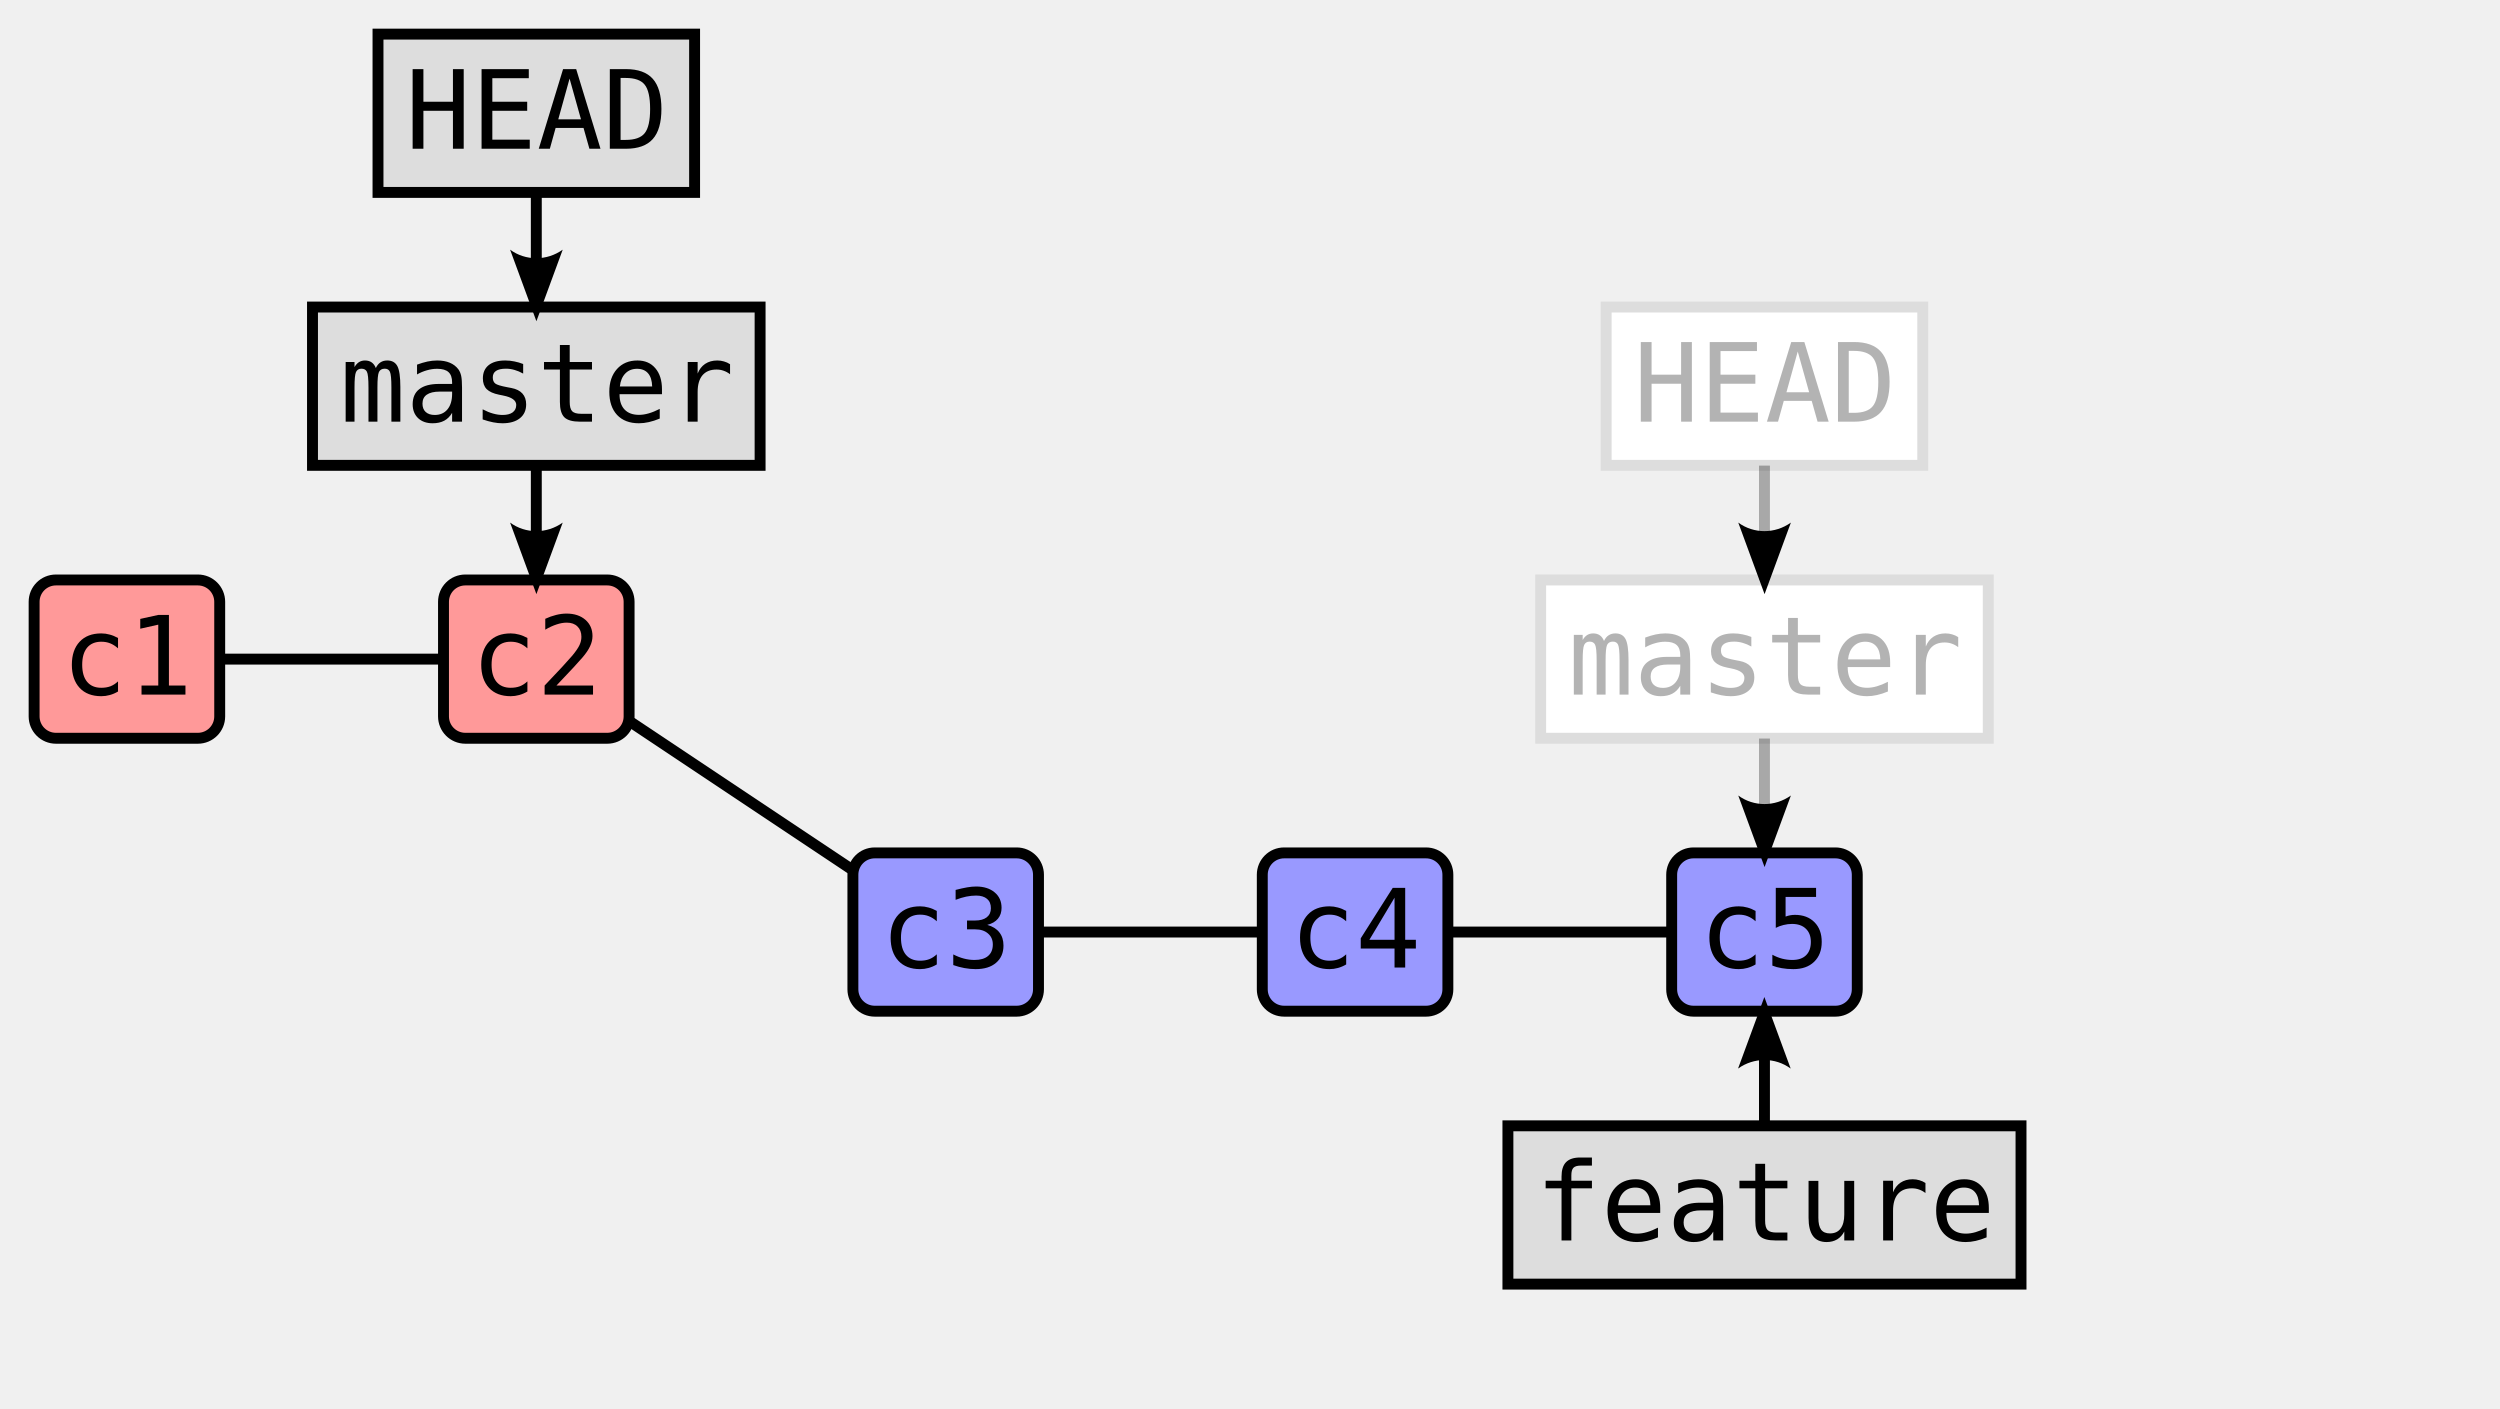
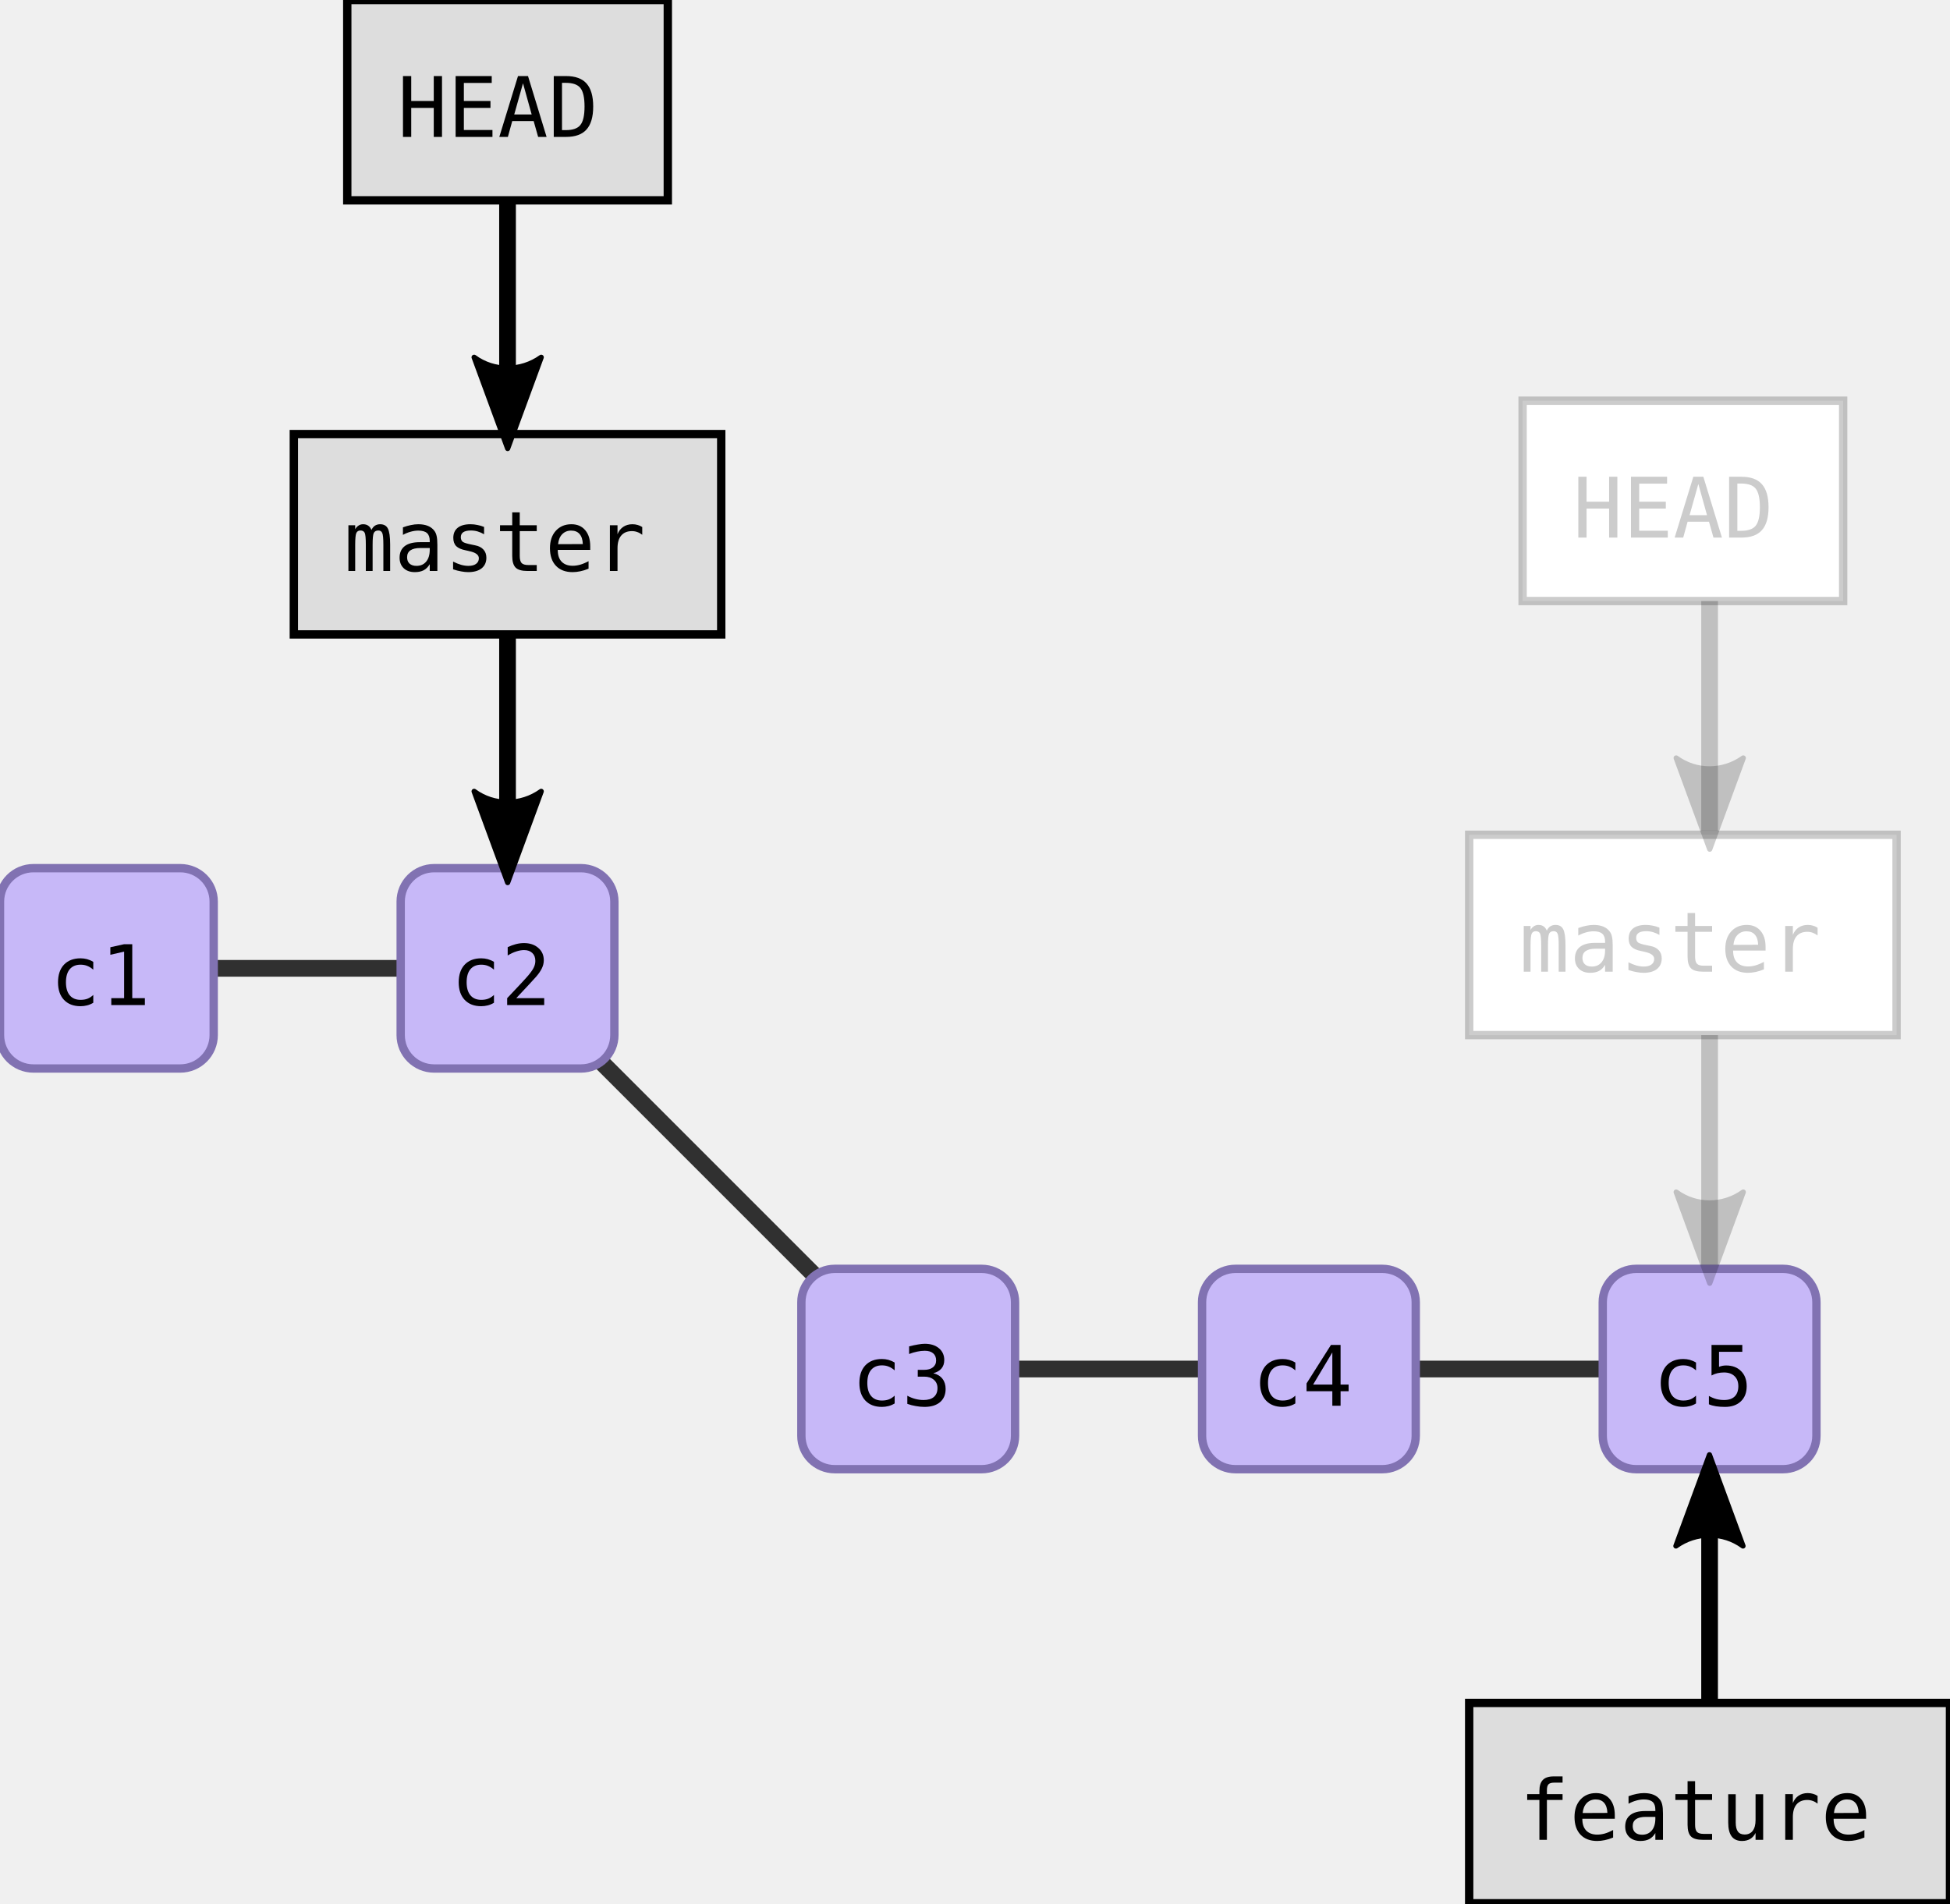
- <svg xmlns="http://www.w3.org/2000/svg" width="366.4" height="206.4" id="svg2" version="1.1">
+ <svg xmlns="http://www.w3.org/2000/svg" width="292.0" height="285.0" id="svg2" version="1.1">
  <defs id="defs4">
-     <marker orient="auto" refY="0.0" refX="0.0" id="Arrow2Mend" style="overflow:visible;">
-       <path id="path3786" style="fill-rule:evenodd;stroke-width:0.625;stroke-linejoin:round;" d="M 8.719,4.034 L -2.207,0.016 L 8.719,-4.002 C 6.973,-1.63 6.983,1.616 8.719,4.034 z " transform="scale(0.6) rotate(180) translate(0,0)" />
+     <marker orient="auto" refY="0.0" refX="0.0" id="fullmarker" style="overflow:visible;">
+       <path style="opacity:1.0;fill:#000000;stroke:#000000;fill-rule:evenodd;stroke-width:0.625;stroke-linejoin:round;" d="M 8.719,4.034 L -2.207,0.016 L 8.719,-4.002 C 6.973,-1.63 6.983,1.616 8.719,4.034 z " transform="scale(0.5) rotate(180) translate(0,0)" />
+     </marker>
+     <marker orient="auto" refY="0.0" refX="0.0" id="ghostmarker" style="overflow:visible;">
+       <path style="opacity:0.2;fill:#000000;stroke:#000000;fill-rule:evenodd;stroke-width:0.625;stroke-linejoin:round;" d="M 8.719,4.034 L -2.207,0.016 L 8.719,-4.002 C 6.973,-1.63 6.983,1.616 8.719,4.034 z " transform="scale(0.5) rotate(180) translate(0,0)" />
    </marker>
  </defs>
-   <g id="layer1">
-     <rect style="fill:#ff9999;stroke:#000000;stroke-width:1.6;stroke-miterlimit:4;stroke-dasharray:none" id="rect2989" width="27.2" height="23.2" x="5" y="85" ry="3.2" />
-     <text xml:space="preserve" style="font-size:16px;font-style:normal;font-weight:normal;line-height:125%;letter-spacing:0px;word-spacing:0px;fill:#000000;fill-opacity:1;stroke:none;font-family:DejaVu Sans Mono" x="9" y="101.8" id="text2985">
-       <tspan id="tspan2987" x="9" y="101.8">c1</tspan>
-     </text>
-   </g>
-   <g id="layer1">
-     <rect style="fill:#ff9999;stroke:#000000;stroke-width:1.6;stroke-miterlimit:4;stroke-dasharray:none" id="rect2989" width="27.2" height="23.2" x="65" y="85" ry="3.2" />
-     <text xml:space="preserve" style="font-size:16px;font-style:normal;font-weight:normal;line-height:125%;letter-spacing:0px;word-spacing:0px;fill:#000000;fill-opacity:1;stroke:none;font-family:DejaVu Sans Mono" x="69" y="101.8" id="text2985">
-       <tspan id="tspan2987" x="69" y="101.8">c2</tspan>
-     </text>
-   </g>
-   <line x1="64.98" y1="96.6" x2="32.22" y2="96.6" style="stroke:#000000; stroke-width:1.6; stroke-opacity:1.0" />
-   <g id="layer1">
-     <rect style="fill:#dddddd;stroke:#000000;stroke-width:1.6;stroke-miterlimit:4;stroke-dasharray:none" id="rect2989" width="65.6" height="23.2" x="45.8" y="45" ry="0" />
-     <text xml:space="preserve" style="font-size:16px;font-style:normal;font-weight:normal;line-height:125%;letter-spacing:0px;word-spacing:0px;fill:#000000;fill-opacity:1;stroke:none;font-family:DejaVu Sans Mono" x="49.8" y="61.8" id="text2985">
-       <tspan id="tspan2987" x="49.8" y="61.8">master</tspan>
-     </text>
-   </g>
-   <g id="layer1">
-     <path style="fill:none;stroke:#000000;stroke-width:1.6;stroke-linecap:butt;stroke-linejoin:miter;stroke-opacity:1;marker-end:url(#Arrow2Mend);stroke-miterlimit:4;stroke-dasharray:none" d="M 78.6,68.24 78.6,84.96" id="path2985" />
-   </g>
-   <g id="layer1">
-     <rect style="fill:#dddddd;stroke:#000000;stroke-width:1.6;stroke-miterlimit:4;stroke-dasharray:none" id="rect2989" width="46.4" height="23.2" x="55.4" y="5" ry="0" />
-     <text xml:space="preserve" style="font-size:16px;font-style:normal;font-weight:normal;line-height:125%;letter-spacing:0px;word-spacing:0px;fill:#000000;fill-opacity:1;stroke:none;font-family:DejaVu Sans Mono" x="59.4" y="21.8" id="text2985">
-       <tspan id="tspan2987" x="59.4" y="21.8">HEAD</tspan>
-     </text>
-   </g>
-   <g id="layer1">
-     <path style="fill:none;stroke:#000000;stroke-width:1.6;stroke-linecap:butt;stroke-linejoin:miter;stroke-opacity:1;marker-end:url(#Arrow2Mend);stroke-miterlimit:4;stroke-dasharray:none" d="M 78.6,28.24 78.6,44.96" id="path2985" />
-   </g>
-   <g id="layer1">
-     <rect style="fill:#9999ff;stroke:#000000;stroke-width:1.6;stroke-miterlimit:4;stroke-dasharray:none" id="rect2989" width="27.2" height="23.2" x="125" y="125" ry="3.2" />
-     <text xml:space="preserve" style="font-size:16px;font-style:normal;font-weight:normal;line-height:125%;letter-spacing:0px;word-spacing:0px;fill:#000000;fill-opacity:1;stroke:none;font-family:DejaVu Sans Mono" x="129" y="141.8" id="text2985">
-       <tspan id="tspan2987" x="129" y="141.8">c3</tspan>
-     </text>
-   </g>
-   <line x1="124.98" y1="127.52" x2="92.22" y2="105.68" style="stroke:#000000; stroke-width:1.6; stroke-opacity:1.0" />
-   <g id="layer1">
-     <rect style="fill:#9999ff;stroke:#000000;stroke-width:1.6;stroke-miterlimit:4;stroke-dasharray:none" id="rect2989" width="27.2" height="23.2" x="185" y="125" ry="3.2" />
-     <text xml:space="preserve" style="font-size:16px;font-style:normal;font-weight:normal;line-height:125%;letter-spacing:0px;word-spacing:0px;fill:#000000;fill-opacity:1;stroke:none;font-family:DejaVu Sans Mono" x="189" y="141.8" id="text2985">
-       <tspan id="tspan2987" x="189" y="141.8">c4</tspan>
-     </text>
-   </g>
-   <line x1="184.98" y1="136.6" x2="152.22" y2="136.6" style="stroke:#000000; stroke-width:1.6; stroke-opacity:1.0" />
-   <g id="layer1">
-     <rect style="fill:#9999ff;stroke:#000000;stroke-width:1.6;stroke-miterlimit:4;stroke-dasharray:none" id="rect2989" width="27.2" height="23.2" x="245" y="125" ry="3.2" />
-     <text xml:space="preserve" style="font-size:16px;font-style:normal;font-weight:normal;line-height:125%;letter-spacing:0px;word-spacing:0px;fill:#000000;fill-opacity:1;stroke:none;font-family:DejaVu Sans Mono" x="249" y="141.8" id="text2985">
-       <tspan id="tspan2987" x="249" y="141.8">c5</tspan>
-     </text>
-   </g>
-   <line x1="244.98" y1="136.6" x2="212.22" y2="136.6" style="stroke:#000000; stroke-width:1.6; stroke-opacity:1.0" />
-   <g id="layer1">
-     <rect style="fill:#ffffff;stroke:#dddddd;stroke-width:1.6;stroke-miterlimit:4;stroke-dasharray:none" id="rect2989" width="65.6" height="23.2" x="225.8" y="85" ry="0" />
-     <text xml:space="preserve" style="font-size:16px;font-style:normal;font-weight:normal;line-height:125%;letter-spacing:0px;word-spacing:0px;fill:#000000;fill-opacity:0.3;stroke:none;font-family:DejaVu Sans Mono" x="229.8" y="101.8" id="text2985">
-       <tspan id="tspan2987" x="229.8" y="101.8">master</tspan>
-     </text>
-   </g>
-   <g id="layer1">
-     <path style="fill:none;stroke:#000000;stroke-width:1.6;stroke-linecap:butt;stroke-linejoin:miter;stroke-opacity:0.3;marker-end:url(#Arrow2Mend);stroke-miterlimit:4;stroke-dasharray:none" d="M 258.6,108.24 258.6,124.96" id="path2985" />
-   </g>
-   <g id="layer1">
-     <rect style="fill:#ffffff;stroke:#dddddd;stroke-width:1.6;stroke-miterlimit:4;stroke-dasharray:none" id="rect2989" width="46.4" height="23.2" x="235.4" y="45" ry="0" />
-     <text xml:space="preserve" style="font-size:16px;font-style:normal;font-weight:normal;line-height:125%;letter-spacing:0px;word-spacing:0px;fill:#000000;fill-opacity:0.3;stroke:none;font-family:DejaVu Sans Mono" x="239.4" y="61.8" id="text2985">
-       <tspan id="tspan2987" x="239.4" y="61.8">HEAD</tspan>
-     </text>
-   </g>
-   <g id="layer1">
-     <path style="fill:none;stroke:#000000;stroke-width:1.6;stroke-linecap:butt;stroke-linejoin:miter;stroke-opacity:0.3;marker-end:url(#Arrow2Mend);stroke-miterlimit:4;stroke-dasharray:none" d="M 258.6,68.24 258.6,84.96" id="path2985" />
-   </g>
-   <g id="layer1">
-     <rect style="fill:#dddddd;stroke:#000000;stroke-width:1.6;stroke-miterlimit:4;stroke-dasharray:none" id="rect2989" width="75.2" height="23.2" x="221" y="165" ry="0" />
-     <text xml:space="preserve" style="font-size:16px;font-style:normal;font-weight:normal;line-height:125%;letter-spacing:0px;word-spacing:0px;fill:#000000;fill-opacity:1;stroke:none;font-family:DejaVu Sans Mono" x="225" y="181.8" id="text2985">
-       <tspan id="tspan2987" x="225" y="181.8">feature</tspan>
-     </text>
-   </g>
-   <g id="layer1">
-     <path style="fill:none;stroke:#000000;stroke-width:1.6;stroke-linecap:butt;stroke-linejoin:miter;stroke-opacity:1;marker-end:url(#Arrow2Mend);stroke-miterlimit:4;stroke-dasharray:none" d="M 258.6,164.96 258.6,148.24" id="path2985" />
+   <g transform="translate(-0.0,130.0) rotate(0)" id="layer1">
+     <line x1="16.0" y1="15.0" x2="76.0" y2="15.0" style="stroke:#000000;                         stroke-width:2.5;                         stroke-opacity:0.8" />
+     <line x1="196.0" y1="75.0" x2="256.0" y2="75.0" style="stroke:#000000;                         stroke-width:2.5;                         stroke-opacity:0.8" />
+     <line x1="76.0" y1="15.0" x2="136.0" y2="75.0" style="stroke:#000000;                         stroke-width:2.5;                         stroke-opacity:0.8" />
+     <line x1="136.0" y1="75.0" x2="196.0" y2="75.0" style="stroke:#000000;                         stroke-width:2.5;                         stroke-opacity:0.8" />
+     <rect style="fill:#c7b8f8;                         stroke:#8172B2;                         stroke-width:1.25;                         stroke-miterlimit:4;                         stroke-opacity:1.0;                         stroke-dasharray:none" width="32.0" height="30.0" x="240.0" y="60.0" ry="5.0" />
+     <text style="font-size:12.5px;                         font-style:normal;                         font-weight:normal;                         line-height:125%%;                         letter-spacing:0px;                         word-spacing:0px;                         fill:#000000;                         fill-opacity:1.0;                         stroke:none;                         font-family:DejaVu Sans Mono" x="247.5" y="80.5">c5</text>
+     <rect style="fill:#c7b8f8;                         stroke:#8172B2;                         stroke-width:1.25;                         stroke-miterlimit:4;                         stroke-opacity:1.0;                         stroke-dasharray:none" width="32.0" height="30.0" x="0.0" y="0.0" ry="5.0" />
+     <text style="font-size:12.5px;                         font-style:normal;                         font-weight:normal;                         line-height:125%%;                         letter-spacing:0px;                         word-spacing:0px;                         fill:#000000;                         fill-opacity:1.0;                         stroke:none;                         font-family:DejaVu Sans Mono" x="7.5" y="20.5">c1</text>
+     <rect style="fill:#c7b8f8;                         stroke:#8172B2;                         stroke-width:1.25;                         stroke-miterlimit:4;                         stroke-opacity:1.0;                         stroke-dasharray:none" width="32.0" height="30.0" x="180.0" y="60.0" ry="5.0" />
+     <text style="font-size:12.5px;                         font-style:normal;                         font-weight:normal;                         line-height:125%%;                         letter-spacing:0px;                         word-spacing:0px;                         fill:#000000;                         fill-opacity:1.0;                         stroke:none;                         font-family:DejaVu Sans Mono" x="187.5" y="80.5">c4</text>
+     <rect style="fill:#c7b8f8;                         stroke:#8172B2;                         stroke-width:1.25;                         stroke-miterlimit:4;                         stroke-opacity:1.0;                         stroke-dasharray:none" width="32.0" height="30.0" x="60.0" y="0.0" ry="5.0" />
+     <text style="font-size:12.5px;                         font-style:normal;                         font-weight:normal;                         line-height:125%%;                         letter-spacing:0px;                         word-spacing:0px;                         fill:#000000;                         fill-opacity:1.0;                         stroke:none;                         font-family:DejaVu Sans Mono" x="67.5" y="20.5">c2</text>
+     <rect style="fill:#c7b8f8;                         stroke:#8172B2;                         stroke-width:1.25;                         stroke-miterlimit:4;                         stroke-opacity:1.0;                         stroke-dasharray:none" width="32.0" height="30.0" x="120.0" y="60.0" ry="5.0" />
+     <text style="font-size:12.5px;                         font-style:normal;                         font-weight:normal;                         line-height:125%%;                         letter-spacing:0px;                         word-spacing:0px;                         fill:#000000;                         fill-opacity:1.0;                         stroke:none;                         font-family:DejaVu Sans Mono" x="127.5" y="80.5">c3</text>
+     <path style="fill:none;                  stroke:#000000;                  stroke-width:2.5;                  stroke-linecap:butt;                  stroke-linejoin:miter;                  stroke-opacity:1.0;                  marker-end:url(#fullmarker);                  stroke-miterlimit:4;                  stroke-dasharray:none" d="M 76.0,-50.0 76.0,-0.6" />
+     <rect style="fill:#dddddd;                         stroke:#000000;                         stroke-width:1.25;                         stroke-miterlimit:4;                         stroke-opacity:1.0;                         stroke-dasharray:none" width="64.0" height="30.0" x="44.0" y="-65.0" ry="0.0" />
+     <text style="font-size:12.5px;                         font-style:normal;                         font-weight:normal;                         line-height:125%%;                         letter-spacing:0px;                         word-spacing:0px;                         fill:#000000;                         fill-opacity:1.0;                         stroke:none;                         font-family:DejaVu Sans Mono" x="51.5" y="-44.5">master</text>
+     <path style="fill:none;                  stroke:#000000;                  stroke-width:2.5;                  stroke-linecap:butt;                  stroke-linejoin:miter;                  stroke-opacity:1.0;                  marker-end:url(#fullmarker);                  stroke-miterlimit:4;                  stroke-dasharray:none" d="M 76.0,-115.0 76.0,-65.6" />
+     <rect style="fill:#dddddd;                         stroke:#000000;                         stroke-width:1.25;                         stroke-miterlimit:4;                         stroke-opacity:1.0;                         stroke-dasharray:none" width="48.0" height="30.0" x="52.0" y="-130.0" ry="0.0" />
+     <text style="font-size:12.5px;                         font-style:normal;                         font-weight:normal;                         line-height:125%%;                         letter-spacing:0px;                         word-spacing:0px;                         fill:#000000;                         fill-opacity:1.0;                         stroke:none;                         font-family:DejaVu Sans Mono" x="59.5" y="-109.5">HEAD</text>
+     <path style="fill:none;                  stroke:#000000;                  stroke-width:2.5;                  stroke-linecap:butt;                  stroke-linejoin:miter;                  stroke-opacity:0.2;                  marker-end:url(#ghostmarker);                  stroke-miterlimit:4;                  stroke-dasharray:none" d="M 256.0,10.0 256.0,59.4" />
+     <rect style="fill:#ffffff;                         stroke:#000000;                         stroke-width:1.25;                         stroke-miterlimit:4;                         stroke-opacity:0.2;                         stroke-dasharray:none" width="64.0" height="30.0" x="220.0" y="-5.0" ry="0.0" />
+     <text style="font-size:12.5px;                         font-style:normal;                         font-weight:normal;                         line-height:125%%;                         letter-spacing:0px;                         word-spacing:0px;                         fill:#000000;                         fill-opacity:0.2;                         stroke:none;                         font-family:DejaVu Sans Mono" x="227.5" y="15.5">master</text>
+     <path style="fill:none;                  stroke:#000000;                  stroke-width:2.5;                  stroke-linecap:butt;                  stroke-linejoin:miter;                  stroke-opacity:0.2;                  marker-end:url(#ghostmarker);                  stroke-miterlimit:4;                  stroke-dasharray:none" d="M 256.0,-55.0 256.0,-5.6" />
+     <rect style="fill:#ffffff;                         stroke:#000000;                         stroke-width:1.25;                         stroke-miterlimit:4;                         stroke-opacity:0.2;                         stroke-dasharray:none" width="48.0" height="30.0" x="228.0" y="-70.0" ry="0.0" />
+     <text style="font-size:12.5px;                         font-style:normal;                         font-weight:normal;                         line-height:125%%;                         letter-spacing:0px;                         word-spacing:0px;                         fill:#000000;                         fill-opacity:0.2;                         stroke:none;                         font-family:DejaVu Sans Mono" x="235.5" y="-49.5">HEAD</text>
+     <path style="fill:none;                  stroke:#000000;                  stroke-width:2.5;                  stroke-linecap:butt;                  stroke-linejoin:miter;                  stroke-opacity:1.0;                  marker-end:url(#fullmarker);                  stroke-miterlimit:4;                  stroke-dasharray:none" d="M 256.0,140.0 256.0,90.6" />
+     <rect style="fill:#dddddd;                         stroke:#000000;                         stroke-width:1.25;                         stroke-miterlimit:4;                         stroke-opacity:1.0;                         stroke-dasharray:none" width="72.0" height="30.0" x="220.0" y="125.0" ry="0.0" />
+     <text style="font-size:12.5px;                         font-style:normal;                         font-weight:normal;                         line-height:125%%;                         letter-spacing:0px;                         word-spacing:0px;                         fill:#000000;                         fill-opacity:1.0;                         stroke:none;                         font-family:DejaVu Sans Mono" x="227.5" y="145.5">feature</text>
  </g>
</svg>
